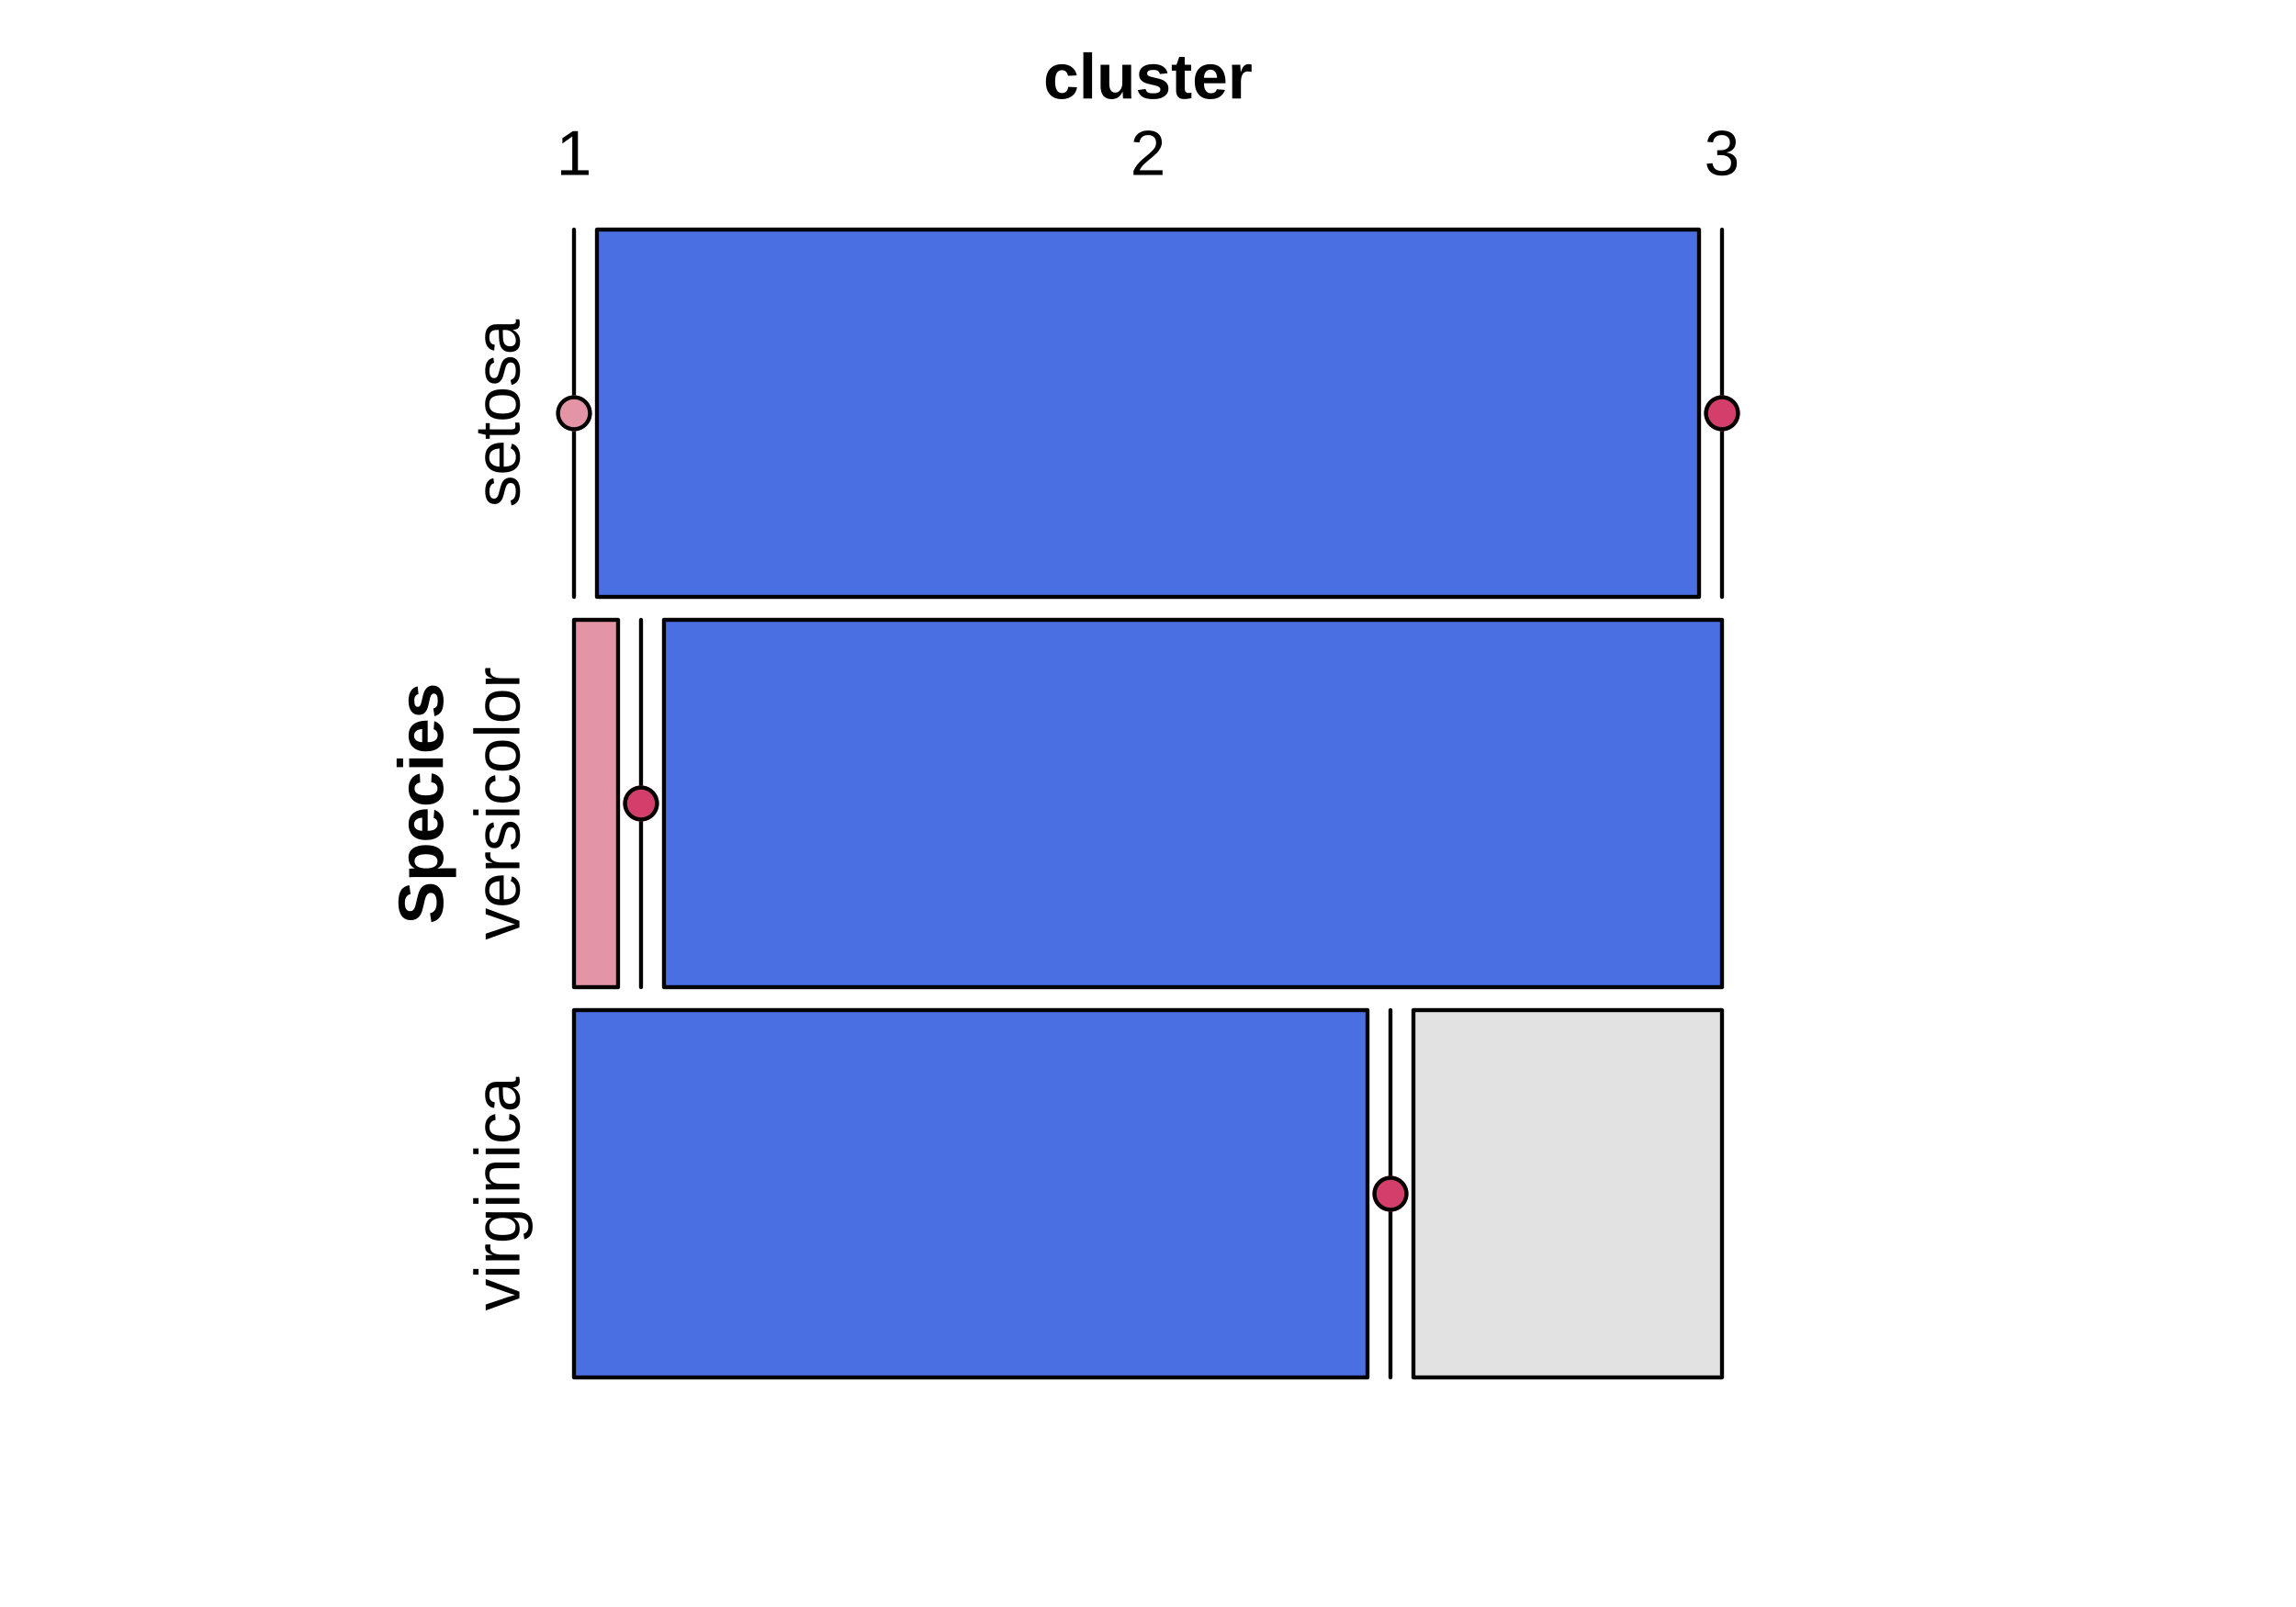
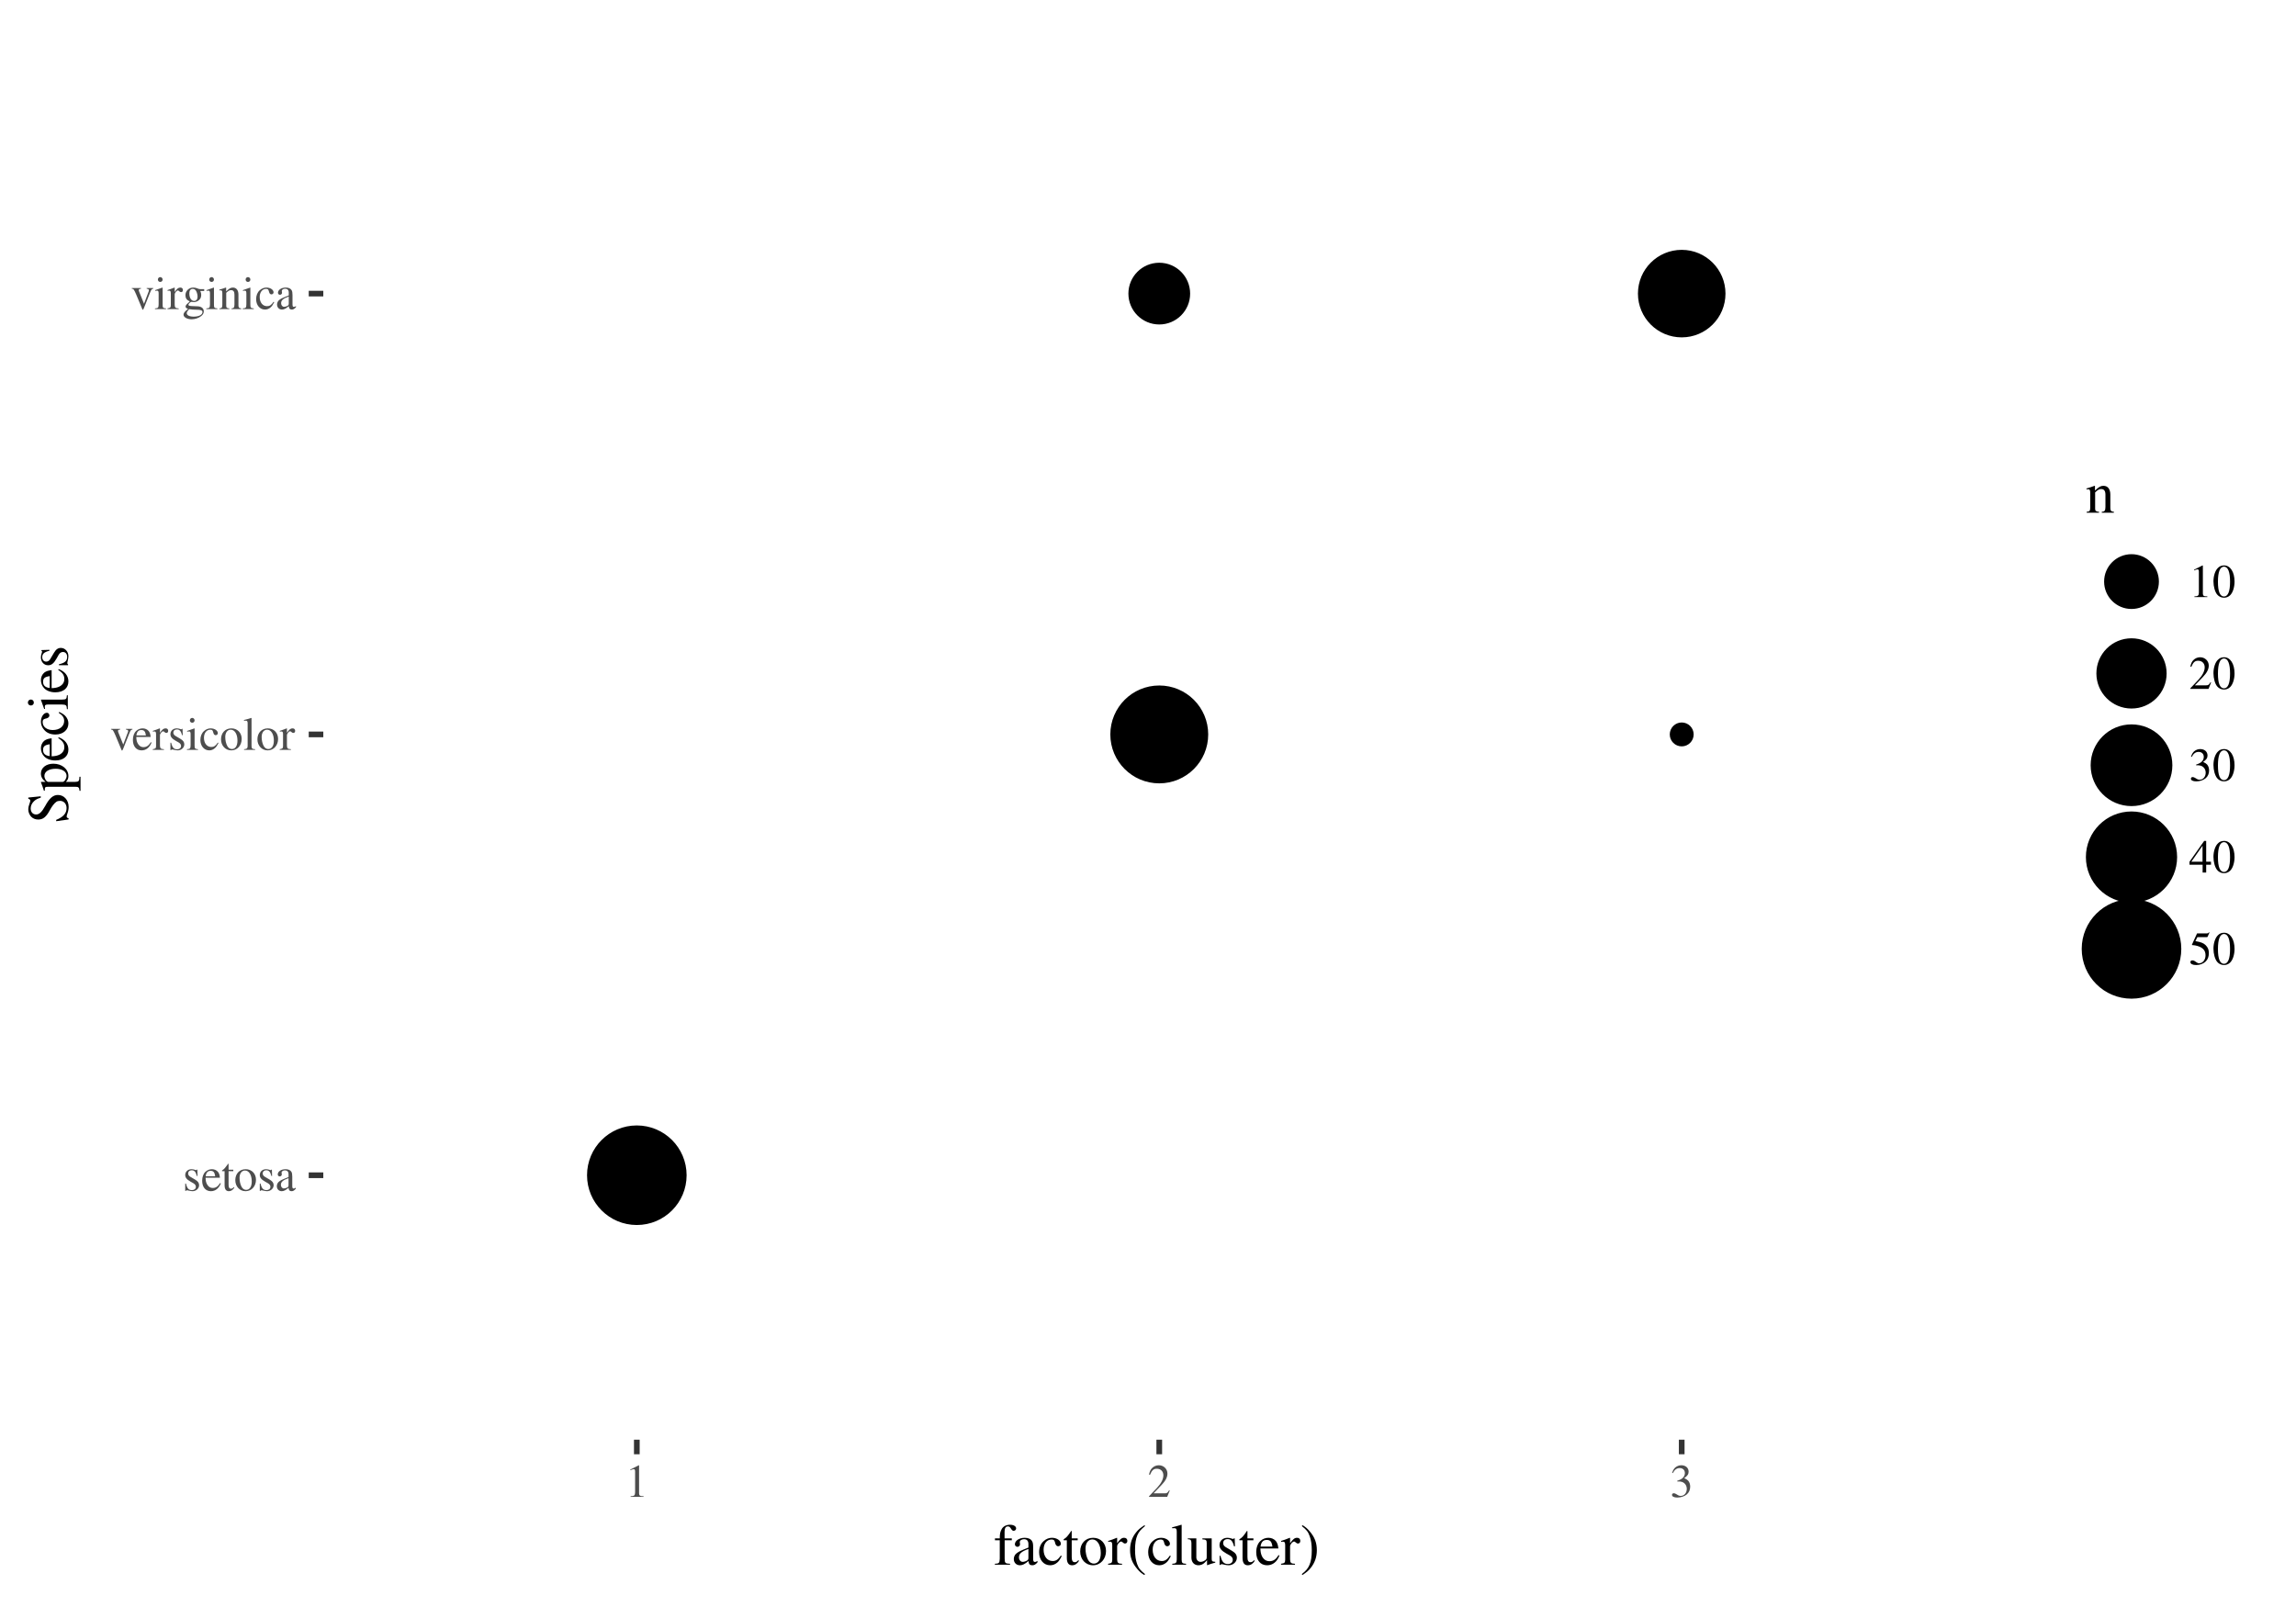
<svg xmlns="http://www.w3.org/2000/svg" viewBox="0 0 432.00 302.40">
  <defs>
    <style type="text/css">
    line, polyline, path, rect, circle {
      fill: none;
      stroke: #000000;
      stroke-linecap: round;
      stroke-linejoin: round;
      stroke-miterlimit: 10.00;
    }
  </style>
  </defs>
  <rect width="100%" height="100%" style="stroke: none; fill: #FFFFFF;" />
-   <polyline points="108.00,112.32 108.00,43.20 " style="stroke-width: 0.75;" />
-   <polyline points="108.00,77.76 108.00,77.76 " style="stroke-width: 0.75;" />
-   <circle cx="108.00" cy="77.76" r="2.25pt" style="stroke-width: 0.75; stroke: #E495A5; fill: #E495A5;" />
-   <circle cx="108.00" cy="77.76" r="2.25pt" style="stroke-width: 0.75;" />
-   <rect x="112.32" y="43.20" width="207.36" height="69.12" style="stroke-width: 0.75; fill: #4A6FE3;" />
-   <polyline points="324.00,112.32 324.00,43.20 " style="stroke-width: 0.75;" />
-   <polyline points="324.00,77.76 324.00,77.76 " style="stroke-width: 0.75;" />
-   <circle cx="324.00" cy="77.76" r="2.25pt" style="stroke-width: 0.75; stroke: #D33F6A; fill: #D33F6A;" />
-   <circle cx="324.00" cy="77.76" r="2.25pt" style="stroke-width: 0.75;" />
-   <rect x="108.00" y="116.64" width="8.29" height="69.12" style="stroke-width: 0.75; fill: #E495A5;" />
-   <polyline points="120.61,185.76 120.61,116.64 " style="stroke-width: 0.75;" />
-   <polyline points="120.61,151.20 120.61,151.20 " style="stroke-width: 0.75;" />
-   <circle cx="120.61" cy="151.20" r="2.25pt" style="stroke-width: 0.75; stroke: #D33F6A; fill: #D33F6A;" />
-   <circle cx="120.61" cy="151.20" r="2.25pt" style="stroke-width: 0.75;" />
-   <rect x="124.93" y="116.64" width="199.07" height="69.12" style="stroke-width: 0.75; fill: #4A6FE3;" />
-   <rect x="108.00" y="190.08" width="149.30" height="69.12" style="stroke-width: 0.75; fill: #4A6FE3;" />
-   <polyline points="261.62,259.20 261.62,190.08 " style="stroke-width: 0.75;" />
-   <polyline points="261.62,224.64 261.62,224.64 " style="stroke-width: 0.75;" />
-   <circle cx="261.62" cy="224.64" r="2.25pt" style="stroke-width: 0.75; stroke: #D33F6A; fill: #D33F6A;" />
-   <circle cx="261.62" cy="224.64" r="2.25pt" style="stroke-width: 0.75;" />
-   <rect x="265.94" y="190.08" width="58.06" height="69.12" style="stroke-width: 0.75; fill: #E2E2E2;" />
-   <text x="196.32" y="18.53" style="font-size: 12.00px; font-weight: bold; font-family: Liberation Sans;" textLength="39.35px" lengthAdjust="spacingAndGlyphs">cluster</text>
-   <text transform="translate(83.33,173.88) rotate(-90)" style="font-size: 12.00px; font-weight: bold; font-family: Liberation Sans;" textLength="45.36px" lengthAdjust="spacingAndGlyphs">Species</text>
-   <text transform="translate(97.73,246.65) rotate(-90)" style="font-size: 12.00px; font-family: Liberation Sans;" textLength="44.02px" lengthAdjust="spacingAndGlyphs">virginica</text>
-   <text transform="translate(97.73,176.87) rotate(-90)" style="font-size: 12.00px; font-family: Liberation Sans;" textLength="51.35px" lengthAdjust="spacingAndGlyphs">versicolor</text>
-   <text transform="translate(97.73,95.44) rotate(-90)" style="font-size: 12.00px; font-family: Liberation Sans;" textLength="35.36px" lengthAdjust="spacingAndGlyphs">setosa</text>
-   <text x="104.66" y="32.93" style="font-size: 12.00px; font-family: Liberation Sans;" textLength="6.67px" lengthAdjust="spacingAndGlyphs">1</text>
-   <text x="212.66" y="32.93" style="font-size: 12.00px; font-family: Liberation Sans;" textLength="6.67px" lengthAdjust="spacingAndGlyphs">2</text>
-   <text x="320.66" y="32.93" style="font-size: 12.00px; font-family: Liberation Sans;" textLength="6.67px" lengthAdjust="spacingAndGlyphs">3</text>
+   <defs>
+     <clipPath id="cpNjAuODM0NnwzNzUuNDAzfDI3MC45MTZ8NS40Nzk0NQ==">
+       <rect x="60.83" y="5.48" width="314.57" height="265.44" />
+     </clipPath>
+   </defs>
+   <circle cx="119.82" cy="221.15" r="6.76pt" style="stroke-width: 0.71; fill: #000000;" clip-path="url(#cpNjAuODM0NnwzNzUuNDAzfDI3MC45MTZ8NS40Nzk0NQ==)" />
+   <circle cx="218.12" cy="138.20" r="6.64pt" style="stroke-width: 0.71; fill: #000000;" clip-path="url(#cpNjAuODM0NnwzNzUuNDAzfDI3MC45MTZ8NS40Nzk0NQ==)" />
+   <circle cx="218.12" cy="55.25" r="4.09pt" style="stroke-width: 0.71; fill: #000000;" clip-path="url(#cpNjAuODM0NnwzNzUuNDAzfDI3MC45MTZ8NS40Nzk0NQ==)" />
+   <circle cx="316.42" cy="138.20" r="1.42pt" style="stroke-width: 0.71; fill: #000000;" clip-path="url(#cpNjAuODM0NnwzNzUuNDAzfDI3MC45MTZ8NS40Nzk0NQ==)" />
+   <circle cx="316.42" cy="55.25" r="5.91pt" style="stroke-width: 0.71; fill: #000000;" clip-path="url(#cpNjAuODM0NnwzNzUuNDAzfDI3MC45MTZ8NS40Nzk0NQ==)" />
+   <defs>
+     <clipPath id="cpMHw0MzJ8MzAyLjR8MA==">
+       <rect x="0.00" y="0.00" width="432.00" height="302.40" />
+     </clipPath>
+   </defs>
+   <g clip-path="url(#cpMHw0MzJ8MzAyLjR8MA==)">
+     <text x="34.40" y="224.06" style="font-size: 8.80px; fill: #4D4D4D; font-family: Nimbus Roman No9 L;" textLength="21.50px" lengthAdjust="spacingAndGlyphs">setosa</text>
+   </g>
+   <g clip-path="url(#cpMHw0MzJ8MzAyLjR8MA==)">
+     <text x="20.72" y="141.11" style="font-size: 8.80px; fill: #4D4D4D; font-family: Nimbus Roman No9 L;" textLength="35.18px" lengthAdjust="spacingAndGlyphs">versicolor</text>
+   </g>
+   <g clip-path="url(#cpMHw0MzJ8MzAyLjR8MA==)">
+     <text x="24.63" y="58.16" style="font-size: 8.80px; fill: #4D4D4D; font-family: Nimbus Roman No9 L;" textLength="31.27px" lengthAdjust="spacingAndGlyphs">virginica</text>
+   </g>
+   <polyline points="58.09,221.15 60.83,221.15 " style="stroke-width: 1.07; stroke: #333333; stroke-linecap: butt;" clip-path="url(#cpMHw0MzJ8MzAyLjR8MA==)" />
+   <polyline points="58.09,138.20 60.83,138.20 " style="stroke-width: 1.07; stroke: #333333; stroke-linecap: butt;" clip-path="url(#cpMHw0MzJ8MzAyLjR8MA==)" />
+   <polyline points="58.09,55.25 60.83,55.25 " style="stroke-width: 1.07; stroke: #333333; stroke-linecap: butt;" clip-path="url(#cpMHw0MzJ8MzAyLjR8MA==)" />
+   <polyline points="119.82,273.66 119.82,270.92 " style="stroke-width: 1.07; stroke: #333333; stroke-linecap: butt;" clip-path="url(#cpMHw0MzJ8MzAyLjR8MA==)" />
+   <polyline points="218.12,273.66 218.12,270.92 " style="stroke-width: 1.07; stroke: #333333; stroke-linecap: butt;" clip-path="url(#cpMHw0MzJ8MzAyLjR8MA==)" />
+   <polyline points="316.42,273.66 316.42,270.92 " style="stroke-width: 1.07; stroke: #333333; stroke-linecap: butt;" clip-path="url(#cpMHw0MzJ8MzAyLjR8MA==)" />
+   <g clip-path="url(#cpMHw0MzJ8MzAyLjR8MA==)">
+     <text x="117.62" y="281.68" style="font-size: 8.80px; fill: #4D4D4D; font-family: Nimbus Roman No9 L;" textLength="4.40px" lengthAdjust="spacingAndGlyphs">1</text>
+   </g>
+   <g clip-path="url(#cpMHw0MzJ8MzAyLjR8MA==)">
+     <text x="215.92" y="281.68" style="font-size: 8.80px; fill: #4D4D4D; font-family: Nimbus Roman No9 L;" textLength="4.40px" lengthAdjust="spacingAndGlyphs">2</text>
+   </g>
+   <g clip-path="url(#cpMHw0MzJ8MzAyLjR8MA==)">
+     <text x="314.22" y="281.68" style="font-size: 8.80px; fill: #4D4D4D; font-family: Nimbus Roman No9 L;" textLength="4.40px" lengthAdjust="spacingAndGlyphs">3</text>
+   </g>
+   <g clip-path="url(#cpMHw0MzJ8MzAyLjR8MA==)">
+     <text x="186.97" y="294.44" style="font-size: 11.00px; font-family: Nimbus Roman No9 L;" textLength="62.30px" lengthAdjust="spacingAndGlyphs">factor(cluster)</text>
+   </g>
+   <g clip-path="url(#cpMHw0MzJ8MzAyLjR8MA==)">
+     <text transform="translate(12.76,155.00) rotate(-90)" style="font-size: 11.00px; font-family: Nimbus Roman No9 L;" textLength="33.60px" lengthAdjust="spacingAndGlyphs">Species</text>
+   </g>
+   <g clip-path="url(#cpMHw0MzJ8MzAyLjR8MA==)">
+     <text x="392.41" y="96.48" style="font-size: 11.00px; font-family: Nimbus Roman No9 L;" textLength="5.50px" lengthAdjust="spacingAndGlyphs">n</text>
+   </g>
+   <circle cx="401.05" cy="109.44" r="3.60pt" style="stroke-width: 0.71; fill: #000000;" clip-path="url(#cpMHw0MzJ8MzAyLjR8MA==)" />
+   <circle cx="401.05" cy="126.72" r="4.69pt" style="stroke-width: 0.71; fill: #000000;" clip-path="url(#cpMHw0MzJ8MzAyLjR8MA==)" />
+   <circle cx="401.05" cy="144.00" r="5.50pt" style="stroke-width: 0.71; fill: #000000;" clip-path="url(#cpMHw0MzJ8MzAyLjR8MA==)" />
+   <circle cx="401.05" cy="161.28" r="6.17pt" style="stroke-width: 0.71; fill: #000000;" clip-path="url(#cpMHw0MzJ8MzAyLjR8MA==)" />
+   <circle cx="401.05" cy="178.56" r="6.76pt" style="stroke-width: 0.71; fill: #000000;" clip-path="url(#cpMHw0MzJ8MzAyLjR8MA==)" />
+   <g clip-path="url(#cpMHw0MzJ8MzAyLjR8MA==)">
+     <text x="411.85" y="112.35" style="font-size: 8.80px; font-family: Nimbus Roman No9 L;" textLength="8.80px" lengthAdjust="spacingAndGlyphs">10</text>
+   </g>
+   <g clip-path="url(#cpMHw0MzJ8MzAyLjR8MA==)">
+     <text x="411.85" y="129.63" style="font-size: 8.80px; font-family: Nimbus Roman No9 L;" textLength="8.80px" lengthAdjust="spacingAndGlyphs">20</text>
+   </g>
+   <g clip-path="url(#cpMHw0MzJ8MzAyLjR8MA==)">
+     <text x="411.85" y="146.91" style="font-size: 8.80px; font-family: Nimbus Roman No9 L;" textLength="8.80px" lengthAdjust="spacingAndGlyphs">30</text>
+   </g>
+   <g clip-path="url(#cpMHw0MzJ8MzAyLjR8MA==)">
+     <text x="411.85" y="164.19" style="font-size: 8.80px; font-family: Nimbus Roman No9 L;" textLength="8.80px" lengthAdjust="spacingAndGlyphs">40</text>
+   </g>
+   <g clip-path="url(#cpMHw0MzJ8MzAyLjR8MA==)">
+     <text x="411.85" y="181.47" style="font-size: 8.80px; font-family: Nimbus Roman No9 L;" textLength="8.80px" lengthAdjust="spacingAndGlyphs">50</text>
+   </g>
</svg>
